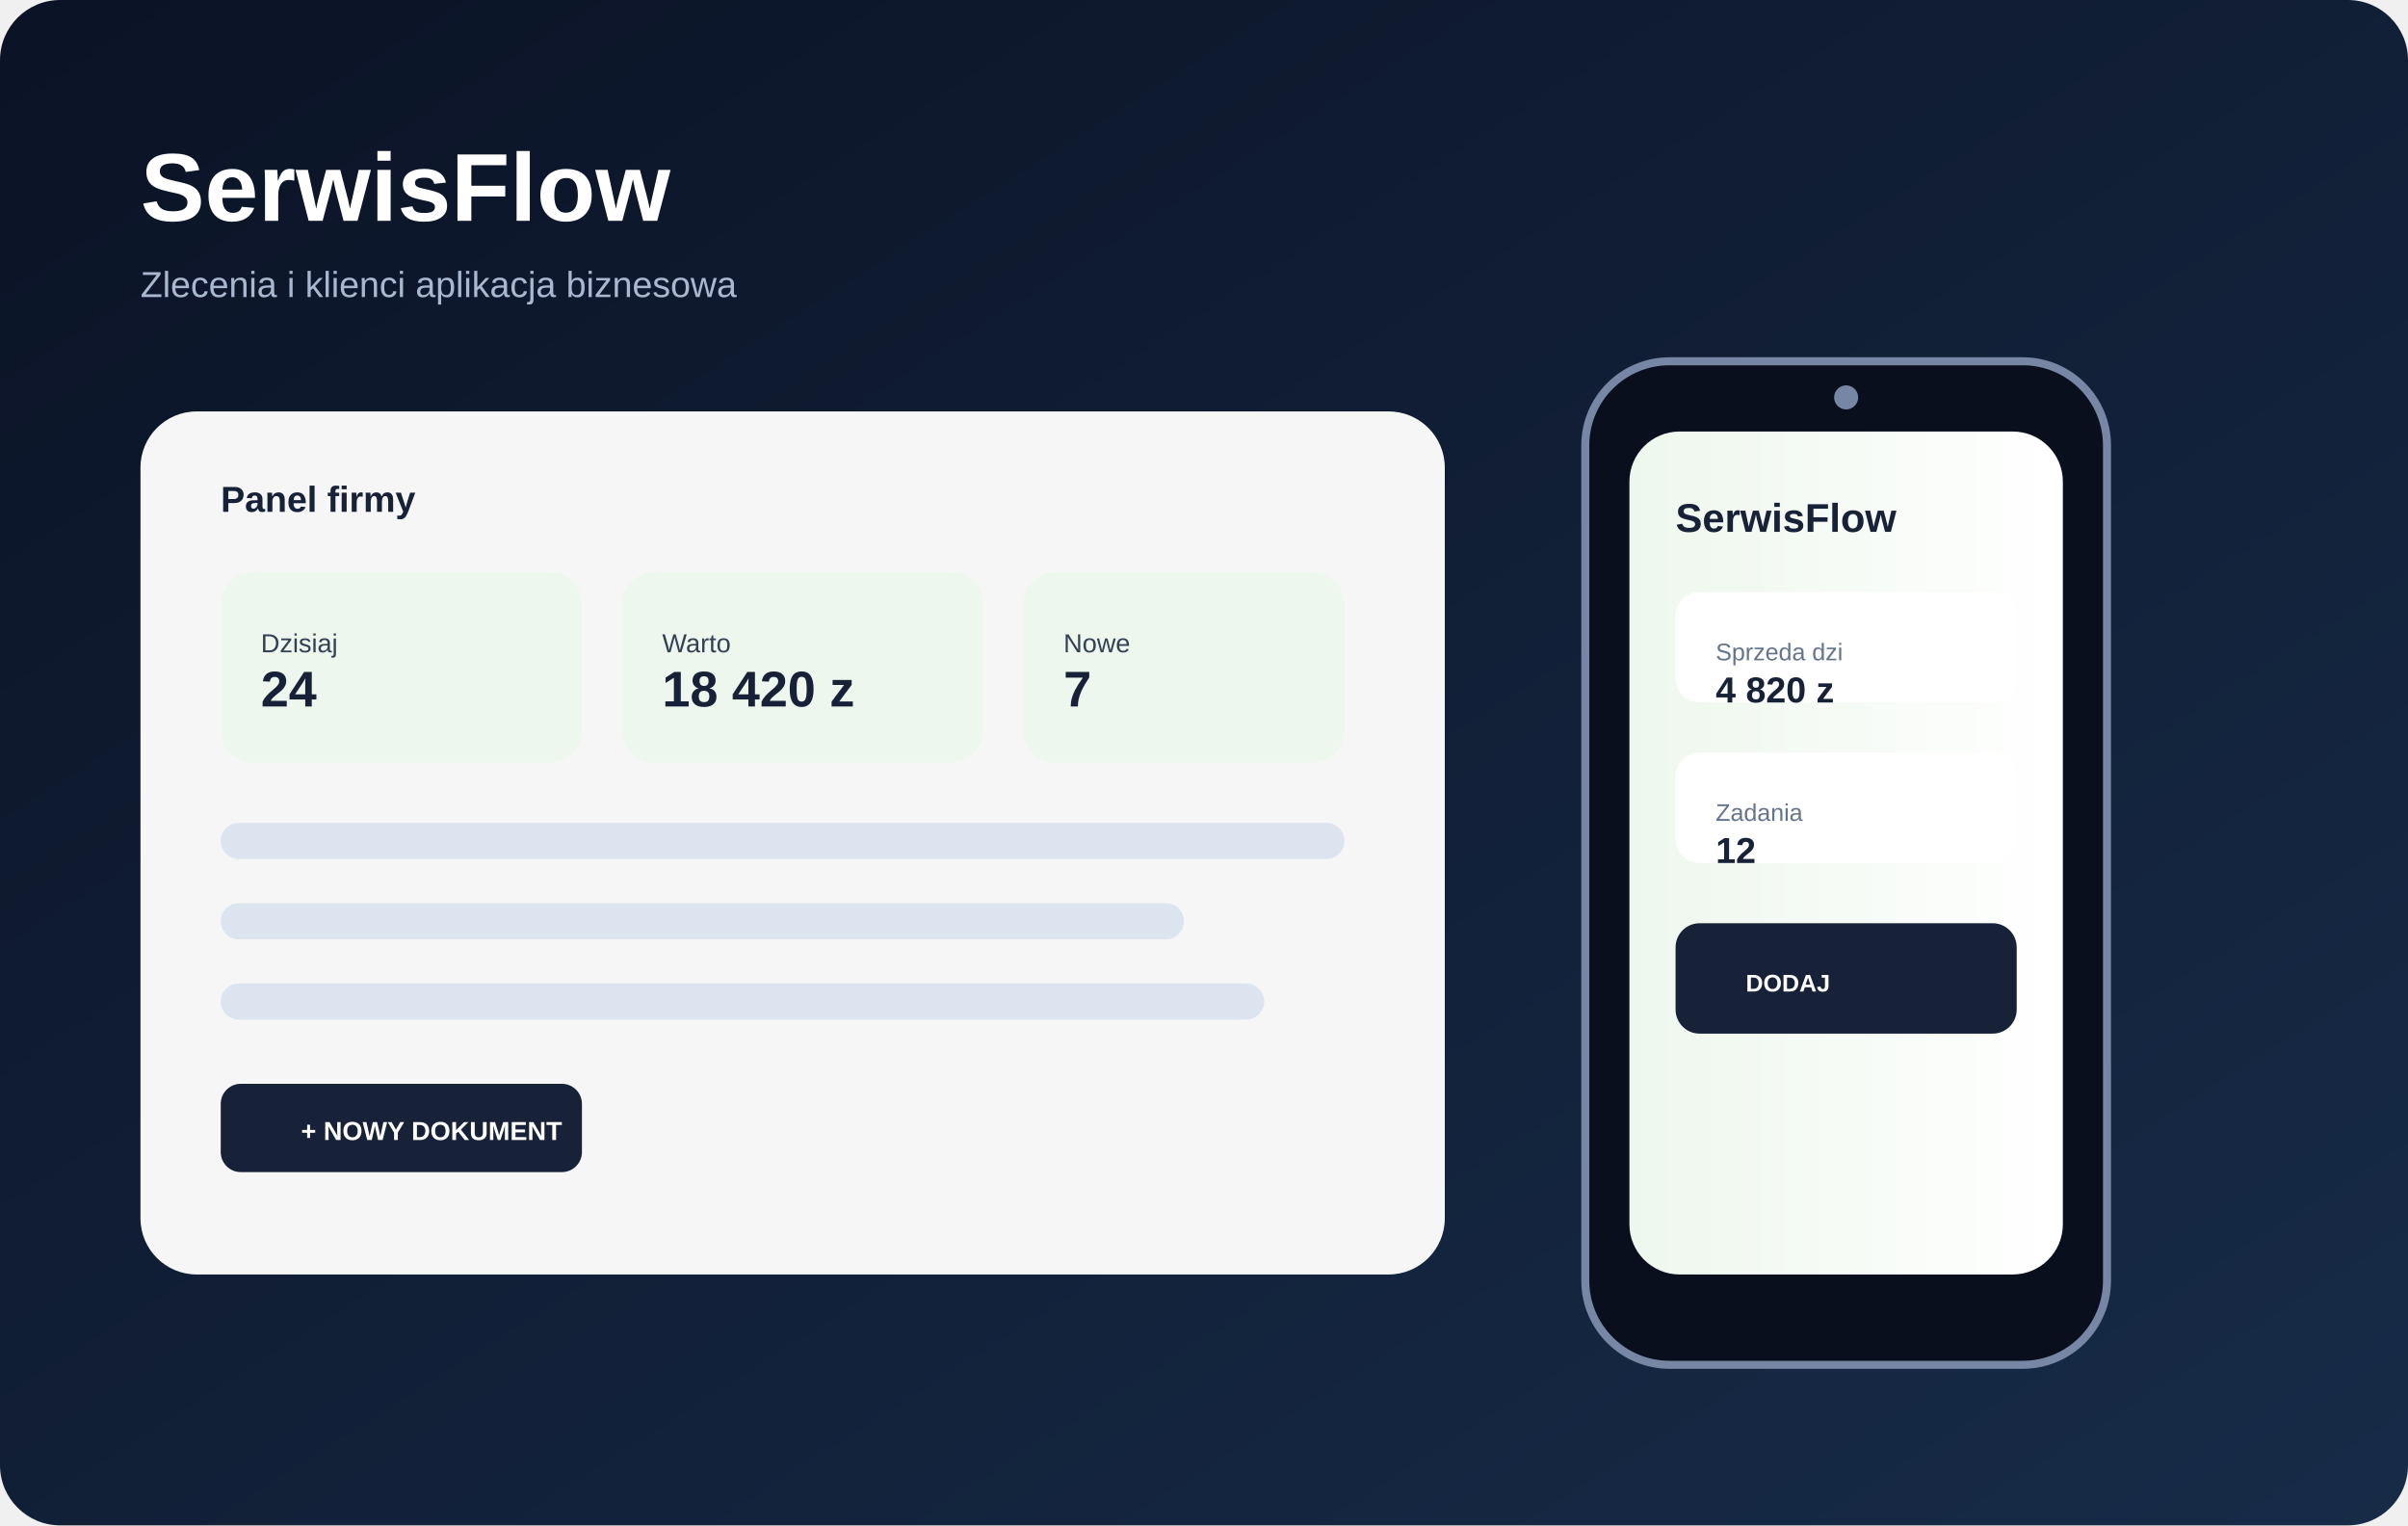
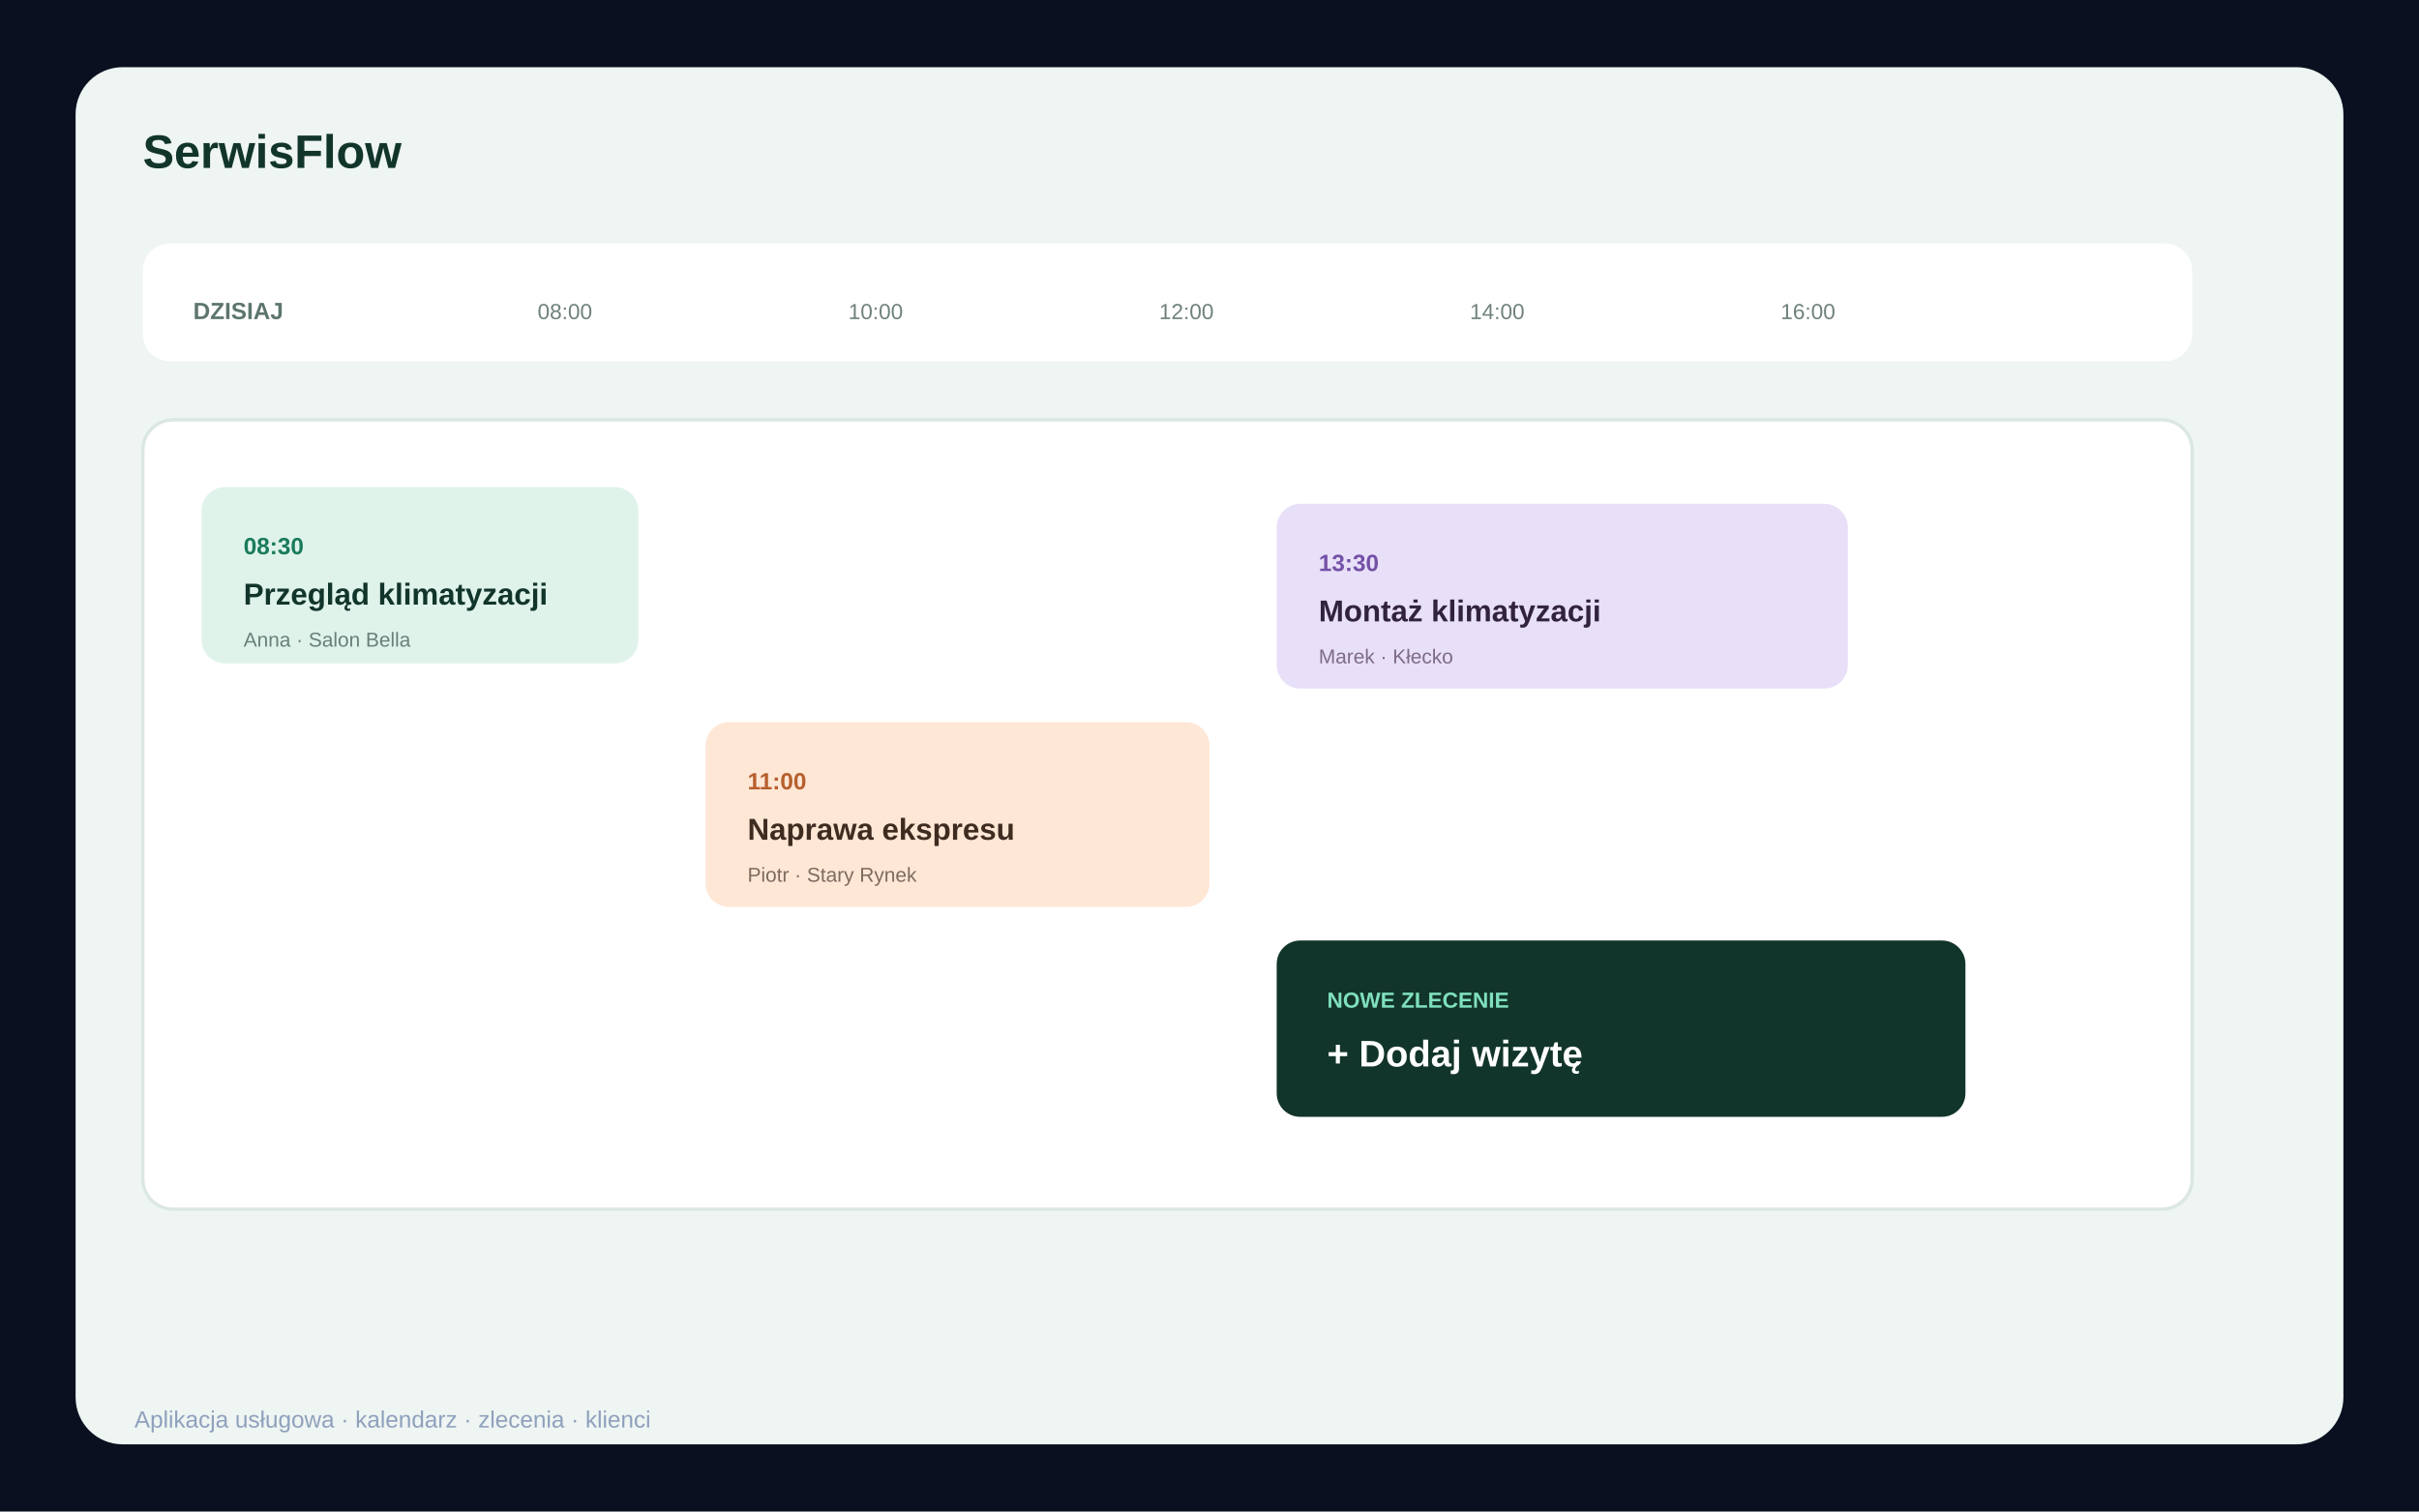
- <svg xmlns="http://www.w3.org/2000/svg" viewBox="0 0 1200 760">
+ <svg xmlns="http://www.w3.org/2000/svg" viewBox="0 0 1440 900" role="img" aria-label="SerwisFlow — zlecenia">
  <defs>
-     <linearGradient id="b" x1="0" y1="0" x2="1" y2="1">
-       <stop stop-color="#0b1325" />
-       <stop offset="1" stop-color="#172b48" />
+     <linearGradient id="g" x1="0" y1="0" x2="1" y2="1">
+       <stop stop-color="#172554" />
+       <stop offset=".55" stop-color="#0f766e" />
+       <stop offset="1" stop-color="#111827" />
    </linearGradient>
-     <linearGradient id="a">
-       <stop stop-color="#eef7ed" />
-       <stop offset="1" stop-color="#fff" />
+     <linearGradient id="gold" x1="0" y1="0" x2="1" y2="0">
+       <stop stop-color="#f8d38b" />
+       <stop offset="1" stop-color="#d99b4a" />
    </linearGradient>
+     <filter id="shadow">
+       <feDropShadow dx="0" dy="18" stdDeviation="22" flood-opacity=".22" />
+     </filter>
  </defs>
-   <rect width="1200" height="760" rx="30" fill="url(#b)" />
-   <text x="70" y="110" font-family="Arial" font-size="48" font-weight="900" fill="#fff">SerwisFlow</text>
-   <text x="70" y="148" font-family="Arial" font-size="18" fill="#aab8cf">Zlecenia i klienci  aplikacja biznesowa</text>
-   <rect x="70" y="205" width="650" height="430" rx="28" fill="#fff" fill-opacity=".96" />
-   <text x="110" y="255" font-family="Arial" font-size="18" font-weight="800" fill="#172238">Panel firmy</text>
-   <rect x="110" y="285" width="180" height="95" rx="16" fill="#eef7ed" />
-   <rect x="310" y="285" width="180" height="95" rx="16" fill="#eef7ed" />
-   <rect x="510" y="285" width="160" height="95" rx="16" fill="#eef7ed" />
-   <text x="130" y="325" font-family="Arial" font-size="13" fill="#334155">Dzisiaj</text>
-   <text x="130" y="352" font-family="Arial" font-size="25" font-weight="900" fill="#172238">24</text>
-   <text x="330" y="325" font-family="Arial" font-size="13" fill="#334155">Warto</text>
-   <text x="330" y="352" font-family="Arial" font-size="25" font-weight="900" fill="#172238">18 420 z</text>
-   <text x="530" y="325" font-family="Arial" font-size="13" fill="#334155">Nowe</text>
-   <text x="530" y="352" font-family="Arial" font-size="25" font-weight="900" fill="#172238">7</text>
-   <rect x="110" y="410" width="560" height="18" rx="9" fill="#dce4ef" />
-   <rect x="110" y="450" width="480" height="18" rx="9" fill="#dce4ef" />
-   <rect x="110" y="490" width="520" height="18" rx="9" fill="#dce4ef" />
-   <rect x="110" y="540" width="180" height="44" rx="10" fill="#172238" />
-   <text x="150" y="568" font-family="Arial" font-size="13" font-weight="800" fill="#fff">+ NOWY DOKUMENT</text>
-   <rect x="790" y="180" width="260" height="500" rx="42" fill="#090f1d" stroke="#7786a4" stroke-width="4" />
-   <rect x="812" y="215" width="216" height="420" rx="25" fill="url(#a)" />
-   <circle cx="920" cy="198" r="6" fill="#7786a4" />
-   <text x="835" y="265" font-family="Arial" font-size="20" font-weight="900" fill="#172238">SerwisFlow</text>
-   <rect x="835" y="295" width="170" height="55" rx="12" fill="#fff" />
-   <text x="855" y="329" font-family="Arial" font-size="12" fill="#64748b">Sprzeda dzi</text>
-   <text x="855" y="350" font-family="Arial" font-size="18" font-weight="900" fill="#172238">4 820 z</text>
-   <rect x="835" y="375" width="170" height="55" rx="12" fill="#fff" />
-   <text x="855" y="409" font-family="Arial" font-size="12" fill="#64748b">Zadania</text>
-   <text x="855" y="430" font-family="Arial" font-size="18" font-weight="900" fill="#172238">12</text>
-   <rect x="835" y="460" width="170" height="55" rx="12" fill="#172238" />
-   <text x="870" y="494" font-family="Arial" font-size="12" font-weight="800" fill="#fff">DODAJ</text>
+   <rect width="1440" height="900" fill="#0b1020" />
+   <rect x="45" y="40" width="1350" height="820" rx="28" fill="#eef5f2" stroke="none" stroke-width="0" />
+   <text x="85" y="100" font-family="Arial, sans-serif" font-size="28" fill="#12352b" font-weight="900" text-anchor="start">SerwisFlow</text>
+   <rect x="85" y="145" width="1220" height="70" rx="16" fill="#fff" stroke="none" stroke-width="0" />
+   <text x="115" y="190" font-family="Arial, sans-serif" font-size="14" fill="#5d766c" font-weight="800" text-anchor="start">DZISIAJ</text>
+   <text x="320" y="190" font-family="Arial, sans-serif" font-size="13" fill="#6f817b" font-weight="400" text-anchor="start">08:00</text>
+   <text x="505" y="190" font-family="Arial, sans-serif" font-size="13" fill="#6f817b" font-weight="400" text-anchor="start">10:00</text>
+   <text x="690" y="190" font-family="Arial, sans-serif" font-size="13" fill="#6f817b" font-weight="400" text-anchor="start">12:00</text>
+   <text x="875" y="190" font-family="Arial, sans-serif" font-size="13" fill="#6f817b" font-weight="400" text-anchor="start">14:00</text>
+   <text x="1060" y="190" font-family="Arial, sans-serif" font-size="13" fill="#6f817b" font-weight="400" text-anchor="start">16:00</text>
+   <rect x="85" y="250" width="1220" height="470" rx="18" fill="#fff" stroke="#dbe7e1" stroke-width="2" />
+   <rect x="120" y="290" width="260" height="105" rx="14" fill="#dff3eb" stroke="none" stroke-width="0" />
+   <text x="145" y="330" font-family="Arial, sans-serif" font-size="14" fill="#197b5a" font-weight="800" text-anchor="start">08:30</text>
+   <text x="145" y="360" font-family="Arial, sans-serif" font-size="18" fill="#12352b" font-weight="900" text-anchor="start">Przegląd klimatyzacji</text>
+   <text x="145" y="385" font-family="Arial, sans-serif" font-size="12" fill="#678078" font-weight="400" text-anchor="start">Anna · Salon Bella</text>
+   <rect x="420" y="430" width="300" height="110" rx="14" fill="#ffe7d6" stroke="none" stroke-width="0" />
+   <text x="445" y="470" font-family="Arial, sans-serif" font-size="14" fill="#b65f2c" font-weight="800" text-anchor="start">11:00</text>
+   <text x="445" y="500" font-family="Arial, sans-serif" font-size="18" fill="#3f2c21" font-weight="900" text-anchor="start">Naprawa ekspresu</text>
+   <text x="445" y="525" font-family="Arial, sans-serif" font-size="12" fill="#7d6b5d" font-weight="400" text-anchor="start">Piotr · Stary Rynek</text>
+   <rect x="760" y="300" width="340" height="110" rx="14" fill="#e8e0f8" stroke="none" stroke-width="0" />
+   <text x="785" y="340" font-family="Arial, sans-serif" font-size="14" fill="#7451a8" font-weight="800" text-anchor="start">13:30</text>
+   <text x="785" y="370" font-family="Arial, sans-serif" font-size="18" fill="#31233f" font-weight="900" text-anchor="start">Montaż klimatyzacji</text>
+   <text x="785" y="395" font-family="Arial, sans-serif" font-size="12" fill="#7d6b89" font-weight="400" text-anchor="start">Marek · Kłecko</text>
+   <rect x="760" y="560" width="410" height="105" rx="14" fill="#12352b" stroke="none" stroke-width="0" />
+   <text x="790" y="600" font-family="Arial, sans-serif" font-size="13" fill="#7fe0bd" font-weight="800" text-anchor="start">NOWE ZLECENIE</text>
+   <text x="790" y="635" font-family="Arial, sans-serif" font-size="22" fill="#fff" font-weight="900" text-anchor="start">+ Dodaj wizytę</text>
+   <text x="80" y="850" font-family="Arial, sans-serif" font-size="14" fill="#8fa0bd">Aplikacja usługowa · kalendarz · zlecenia · klienci</text>
</svg>
